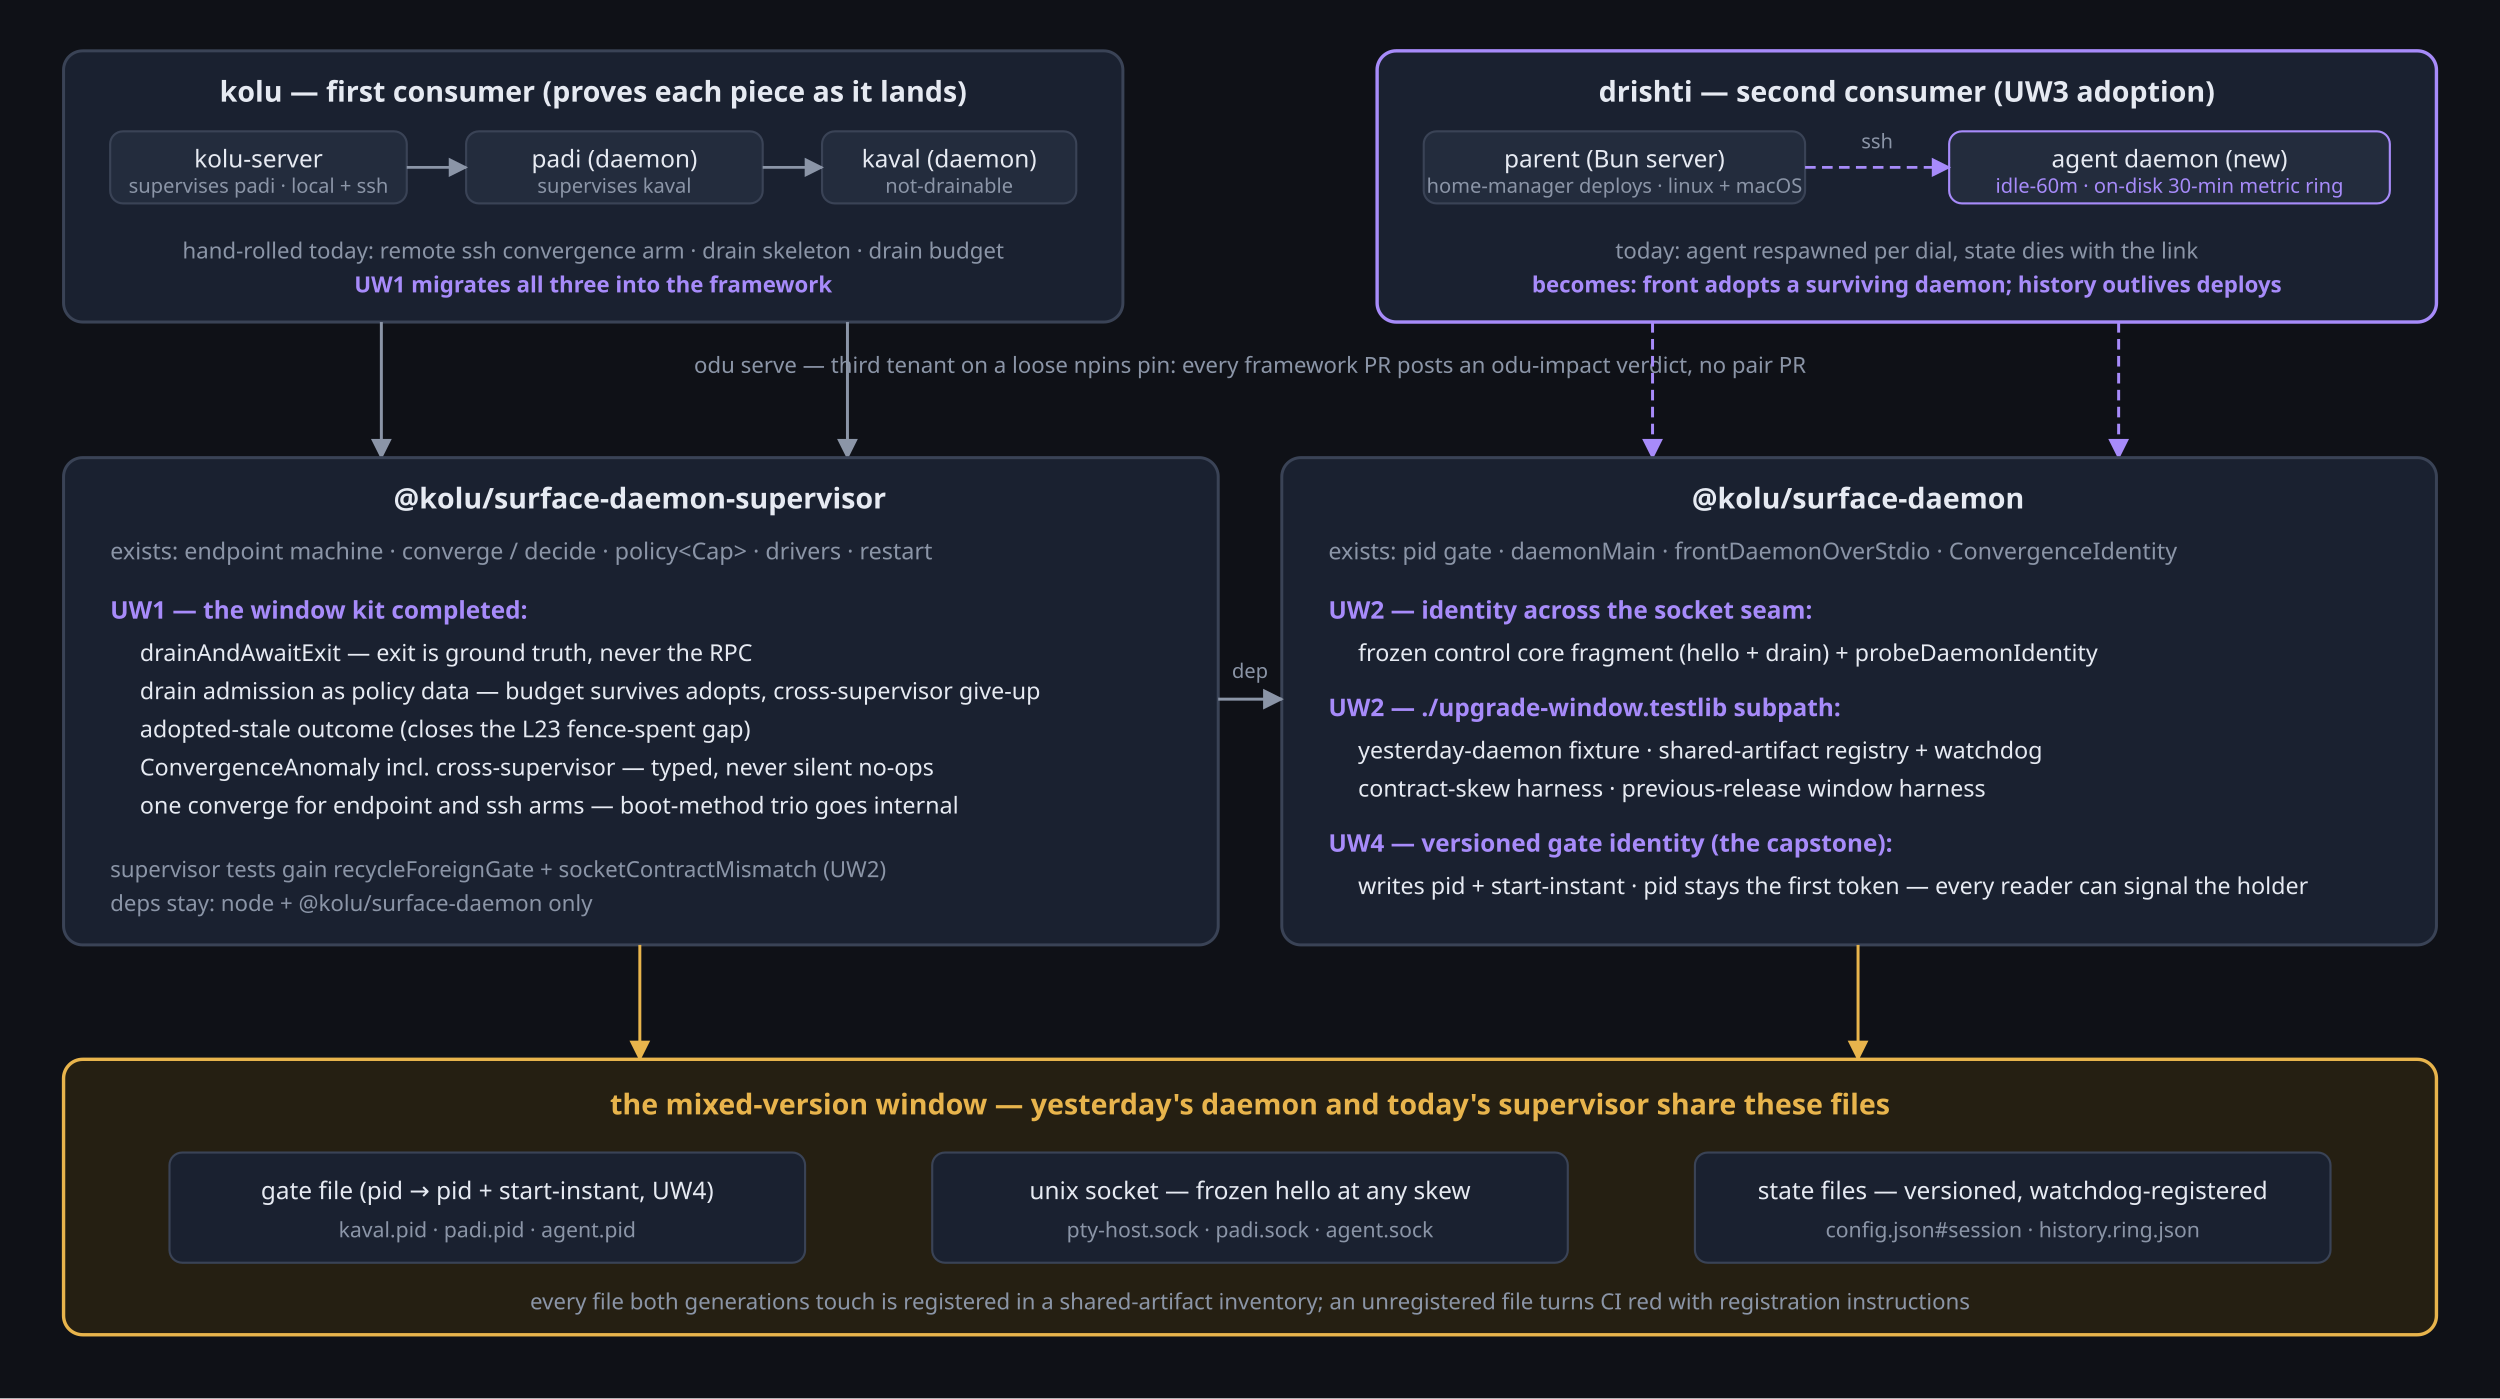
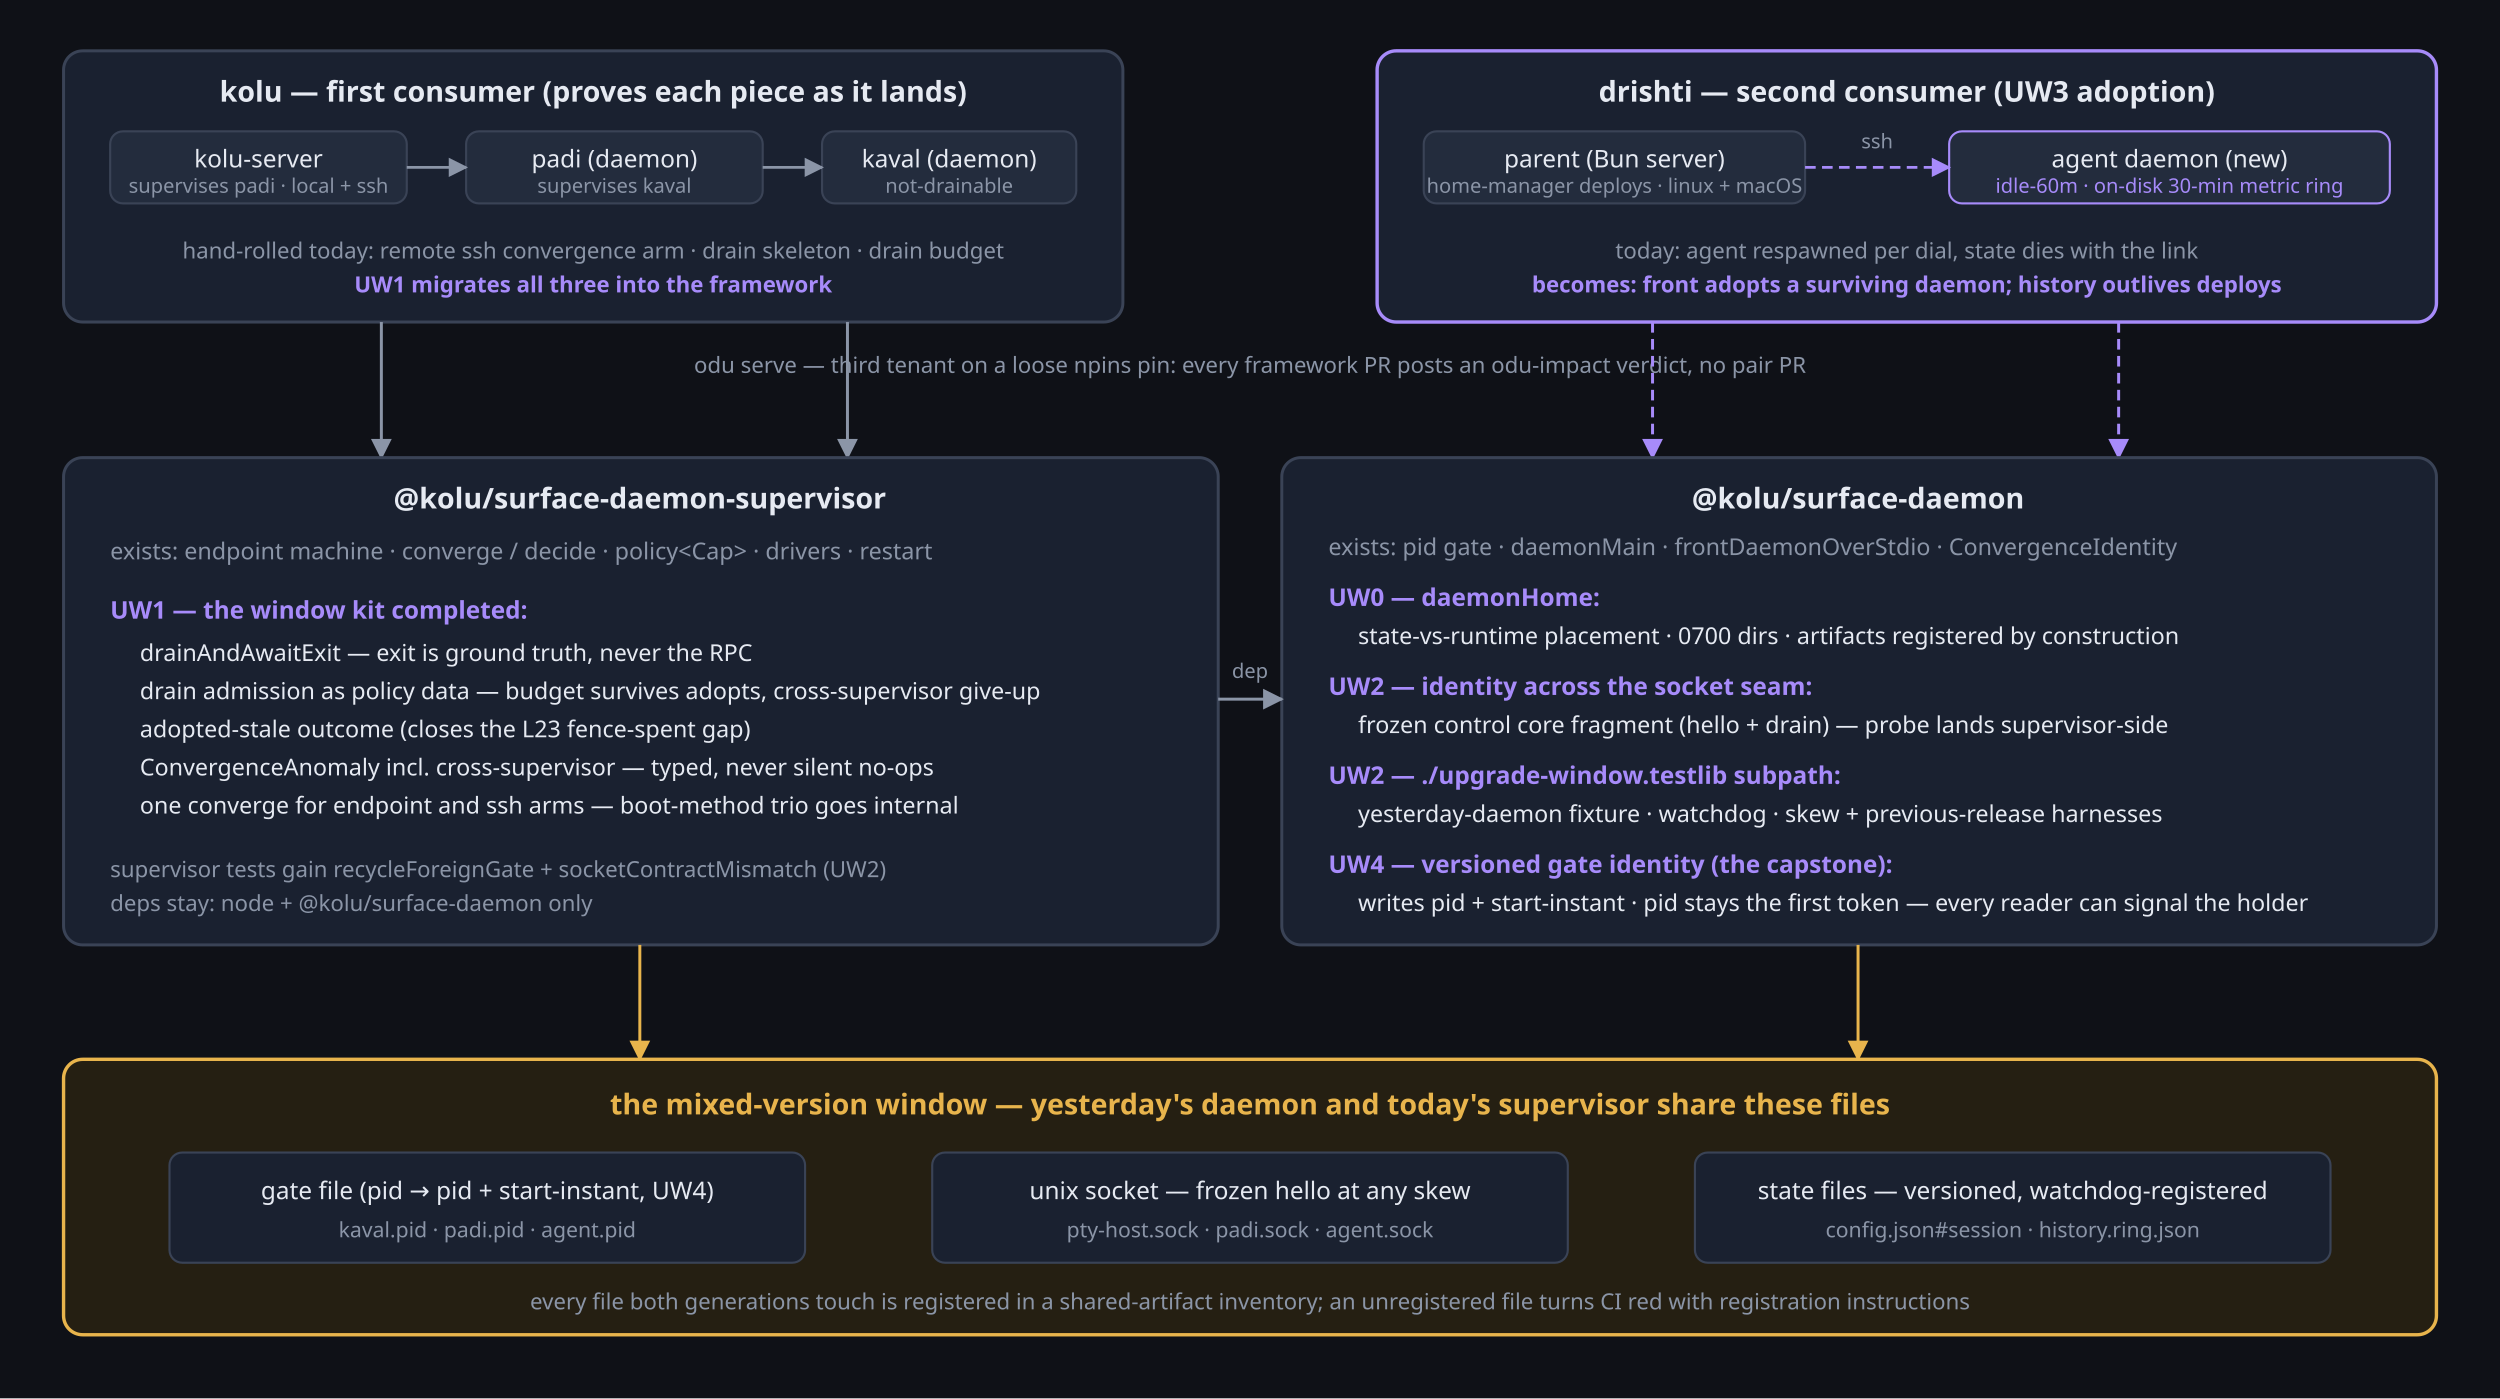
<svg xmlns="http://www.w3.org/2000/svg" viewBox="0 0 1180 660" font-family="system-ui, sans-serif">
  <rect width="1180" height="660" fill="#0f1117" />
  <defs>
    <marker id="arr" viewBox="0 0 10 10" refX="9" refY="5" markerWidth="7" markerHeight="7" orient="auto-start-reverse">
      <path d="M0 0 L10 5 L0 10 z" fill="#8b95a7" />
    </marker>
    <marker id="arrNew" viewBox="0 0 10 10" refX="9" refY="5" markerWidth="7" markerHeight="7" orient="auto-start-reverse">
      <path d="M0 0 L10 5 L0 10 z" fill="#a78bfa" />
    </marker>
    <marker id="arrAmber" viewBox="0 0 10 10" refX="9" refY="5" markerWidth="7" markerHeight="7" orient="auto-start-reverse">
      <path d="M0 0 L10 5 L0 10 z" fill="#e8b44c" />
    </marker>
  </defs>
  <rect x="30" y="24" width="500" height="128" rx="9" fill="#1a2130" stroke="#3a4356" stroke-width="1.4" />
  <text x="280" y="48" fill="#e6eaf2" font-size="13.5" font-weight="600" text-anchor="middle">kolu — first consumer (proves each piece as it lands)</text>
  <rect x="52" y="62" width="140" height="34" rx="6" fill="#232c3d" stroke="#3a4356" />
  <text x="122" y="79" fill="#e6eaf2" font-size="11.5" text-anchor="middle">kolu-server</text>
  <text x="122" y="91" fill="#8b95a7" font-size="9.5" text-anchor="middle">supervises padi · local + ssh</text>
  <rect x="220" y="62" width="140" height="34" rx="6" fill="#232c3d" stroke="#3a4356" />
  <text x="290" y="79" fill="#e6eaf2" font-size="11.5" text-anchor="middle">padi (daemon)</text>
  <text x="290" y="91" fill="#8b95a7" font-size="9.5" text-anchor="middle">supervises kaval</text>
  <rect x="388" y="62" width="120" height="34" rx="6" fill="#232c3d" stroke="#3a4356" />
  <text x="448" y="79" fill="#e6eaf2" font-size="11.5" text-anchor="middle">kaval (daemon)</text>
  <text x="448" y="91" fill="#8b95a7" font-size="9.5" text-anchor="middle">not-drainable</text>
  <line x1="192" y1="79" x2="220" y2="79" stroke="#8b95a7" stroke-width="1.3" marker-end="url(#arr)" />
  <line x1="360" y1="79" x2="388" y2="79" stroke="#8b95a7" stroke-width="1.3" marker-end="url(#arr)" />
  <text x="280" y="122" fill="#8b95a7" font-size="10.5" text-anchor="middle">hand-rolled today: remote ssh convergence arm · drain skeleton · drain budget</text>
  <text x="280" y="138" fill="#a78bfa" font-size="10.5" font-weight="600" text-anchor="middle">UW1 migrates all three into the framework</text>
  <rect x="650" y="24" width="500" height="128" rx="9" fill="#1a2130" stroke="#a78bfa" stroke-width="1.6" />
  <text x="900" y="48" fill="#e6eaf2" font-size="13.5" font-weight="600" text-anchor="middle">drishti — second consumer (UW3 adoption)</text>
  <rect x="672" y="62" width="180" height="34" rx="6" fill="#232c3d" stroke="#3a4356" />
  <text x="762" y="79" fill="#e6eaf2" font-size="11.5" text-anchor="middle">parent (Bun server)</text>
  <text x="762" y="91" fill="#8b95a7" font-size="9.5" text-anchor="middle">home-manager deploys · linux + macOS</text>
  <rect x="920" y="62" width="208" height="34" rx="6" fill="#232c3d" stroke="#a78bfa" />
  <text x="1024" y="79" fill="#e6eaf2" font-size="11.5" text-anchor="middle">agent daemon (new)</text>
  <text x="1024" y="91" fill="#a78bfa" font-size="9.5" text-anchor="middle">idle-60m · on-disk 30-min metric ring</text>
  <line x1="852" y1="79" x2="920" y2="79" stroke="#a78bfa" stroke-width="1.3" stroke-dasharray="5 3" marker-end="url(#arrNew)" />
  <text x="886" y="70" fill="#8b95a7" font-size="9.5" text-anchor="middle">ssh</text>
  <text x="900" y="122" fill="#8b95a7" font-size="10.5" text-anchor="middle">today: agent respawned per dial, state dies with the link</text>
  <text x="900" y="138" fill="#a78bfa" font-size="10.5" font-weight="600" text-anchor="middle">becomes: front adopts a surviving daemon; history outlives deploys</text>
  <text x="590" y="176" fill="#8b95a7" font-size="10.5" text-anchor="middle">odu serve — third tenant on a loose npins pin: every framework PR posts an odu-impact verdict, no pair PR</text>
  <line x1="180" y1="152" x2="180" y2="216" stroke="#8b95a7" stroke-width="1.4" marker-end="url(#arr)" />
  <line x1="400" y1="152" x2="400" y2="216" stroke="#8b95a7" stroke-width="1.4" marker-end="url(#arr)" />
  <line x1="780" y1="152" x2="780" y2="216" stroke="#a78bfa" stroke-width="1.4" stroke-dasharray="5 3" marker-end="url(#arrNew)" />
  <line x1="1000" y1="152" x2="1000" y2="216" stroke="#a78bfa" stroke-width="1.4" stroke-dasharray="5 3" marker-end="url(#arrNew)" />
  <rect x="30" y="216" width="545" height="230" rx="9" fill="#1a2130" stroke="#3a4356" stroke-width="1.4" />
  <text x="302" y="240" fill="#e6eaf2" font-size="13.5" font-weight="600" text-anchor="middle">@kolu/surface-daemon-supervisor</text>
  <text x="52" y="264" fill="#8b95a7" font-size="11">exists: endpoint machine · converge / decide · policy&lt;Cap&gt; · drivers · restart</text>
  <text x="52" y="292" fill="#a78bfa" font-size="11.5" font-weight="600">UW1 — the window kit completed:</text>
  <text x="66" y="312" fill="#e6eaf2" font-size="11">drainAndAwaitExit — exit is ground truth, never the RPC</text>
  <text x="66" y="330" fill="#e6eaf2" font-size="11">drain admission as policy data — budget survives adopts, cross-supervisor give-up</text>
  <text x="66" y="348" fill="#e6eaf2" font-size="11">adopted-stale outcome (closes the L23 fence-spent gap)</text>
  <text x="66" y="366" fill="#e6eaf2" font-size="11">ConvergenceAnomaly incl. cross-supervisor — typed, never silent no-ops</text>
  <text x="66" y="384" fill="#e6eaf2" font-size="11">one converge for endpoint and ssh arms — boot-method trio goes internal</text>
  <text x="52" y="414" fill="#8b95a7" font-size="10.5">supervisor tests gain recycleForeignGate + socketContractMismatch (UW2)</text>
  <text x="52" y="430" fill="#8b95a7" font-size="10.5">deps stay: node + @kolu/surface-daemon only</text>
  <rect x="605" y="216" width="545" height="230" rx="9" fill="#1a2130" stroke="#3a4356" stroke-width="1.4" />
  <text x="877" y="240" fill="#e6eaf2" font-size="13.5" font-weight="600" text-anchor="middle">@kolu/surface-daemon</text>
-   <text x="627" y="264" fill="#8b95a7" font-size="11">exists: pid gate · daemonMain · frontDaemonOverStdio · ConvergenceIdentity</text>
-   <text x="627" y="292" fill="#a78bfa" font-size="11.5" font-weight="600">UW2 — identity across the socket seam:</text>
-   <text x="641" y="312" fill="#e6eaf2" font-size="11">frozen control core fragment (hello + drain) + probeDaemonIdentity</text>
-   <text x="627" y="338" fill="#a78bfa" font-size="11.5" font-weight="600">UW2 — ./upgrade-window.testlib subpath:</text>
-   <text x="641" y="358" fill="#e6eaf2" font-size="11">yesterday-daemon fixture · shared-artifact registry + watchdog</text>
-   <text x="641" y="376" fill="#e6eaf2" font-size="11">contract-skew harness · previous-release window harness</text>
-   <text x="627" y="402" fill="#a78bfa" font-size="11.5" font-weight="600">UW4 — versioned gate identity (the capstone):</text>
-   <text x="641" y="422" fill="#e6eaf2" font-size="11">writes pid + start-instant · pid stays the first token — every reader can signal the holder</text>
+   <text x="627" y="262" fill="#8b95a7" font-size="11">exists: pid gate · daemonMain · frontDaemonOverStdio · ConvergenceIdentity</text>
+   <text x="627" y="286" fill="#a78bfa" font-size="11.5" font-weight="600">UW0 — daemonHome:</text>
+   <text x="641" y="304" fill="#e6eaf2" font-size="11">state-vs-runtime placement · 0700 dirs · artifacts registered by construction</text>
+   <text x="627" y="328" fill="#a78bfa" font-size="11.5" font-weight="600">UW2 — identity across the socket seam:</text>
+   <text x="641" y="346" fill="#e6eaf2" font-size="11">frozen control core fragment (hello + drain) — probe lands supervisor-side</text>
+   <text x="627" y="370" fill="#a78bfa" font-size="11.5" font-weight="600">UW2 — ./upgrade-window.testlib subpath:</text>
+   <text x="641" y="388" fill="#e6eaf2" font-size="11">yesterday-daemon fixture · watchdog · skew + previous-release harnesses</text>
+   <text x="627" y="412" fill="#a78bfa" font-size="11.5" font-weight="600">UW4 — versioned gate identity (the capstone):</text>
+   <text x="641" y="430" fill="#e6eaf2" font-size="11">writes pid + start-instant · pid stays the first token — every reader can signal the holder</text>
  <line x1="575" y1="330" x2="605" y2="330" stroke="#8b95a7" stroke-width="1.4" marker-end="url(#arr)" />
  <text x="590" y="320" fill="#8b95a7" font-size="9.5" text-anchor="middle">dep</text>
  <line x1="302" y1="446" x2="302" y2="500" stroke="#e8b44c" stroke-width="1.4" marker-end="url(#arrAmber)" />
  <line x1="877" y1="446" x2="877" y2="500" stroke="#e8b44c" stroke-width="1.4" marker-end="url(#arrAmber)" />
  <rect x="30" y="500" width="1120" height="130" rx="9" fill="#251f12" stroke="#e8b44c" stroke-width="1.6" />
  <text x="590" y="526" fill="#e8b44c" font-size="13.5" font-weight="600" text-anchor="middle">the mixed-version window — yesterday's daemon and today's supervisor share these files</text>
  <rect x="80" y="544" width="300" height="52" rx="6" fill="#1a2130" stroke="#3a4356" />
  <text x="230" y="566" fill="#e6eaf2" font-size="11.5" text-anchor="middle">gate file (pid → pid + start-instant, UW4)</text>
  <text x="230" y="584" fill="#8b95a7" font-size="10" text-anchor="middle">kaval.pid · padi.pid · agent.pid</text>
  <rect x="440" y="544" width="300" height="52" rx="6" fill="#1a2130" stroke="#3a4356" />
  <text x="590" y="566" fill="#e6eaf2" font-size="11.5" text-anchor="middle">unix socket — frozen hello at any skew</text>
  <text x="590" y="584" fill="#8b95a7" font-size="10" text-anchor="middle">pty-host.sock · padi.sock · agent.sock</text>
  <rect x="800" y="544" width="300" height="52" rx="6" fill="#1a2130" stroke="#3a4356" />
  <text x="950" y="566" fill="#e6eaf2" font-size="11.5" text-anchor="middle">state files — versioned, watchdog-registered</text>
  <text x="950" y="584" fill="#8b95a7" font-size="10" text-anchor="middle">config.json#session · history.ring.json</text>
  <text x="590" y="618" fill="#8b95a7" font-size="10.5" text-anchor="middle">every file both generations touch is registered in a shared-artifact inventory; an unregistered file turns CI red with registration instructions</text>
</svg>
